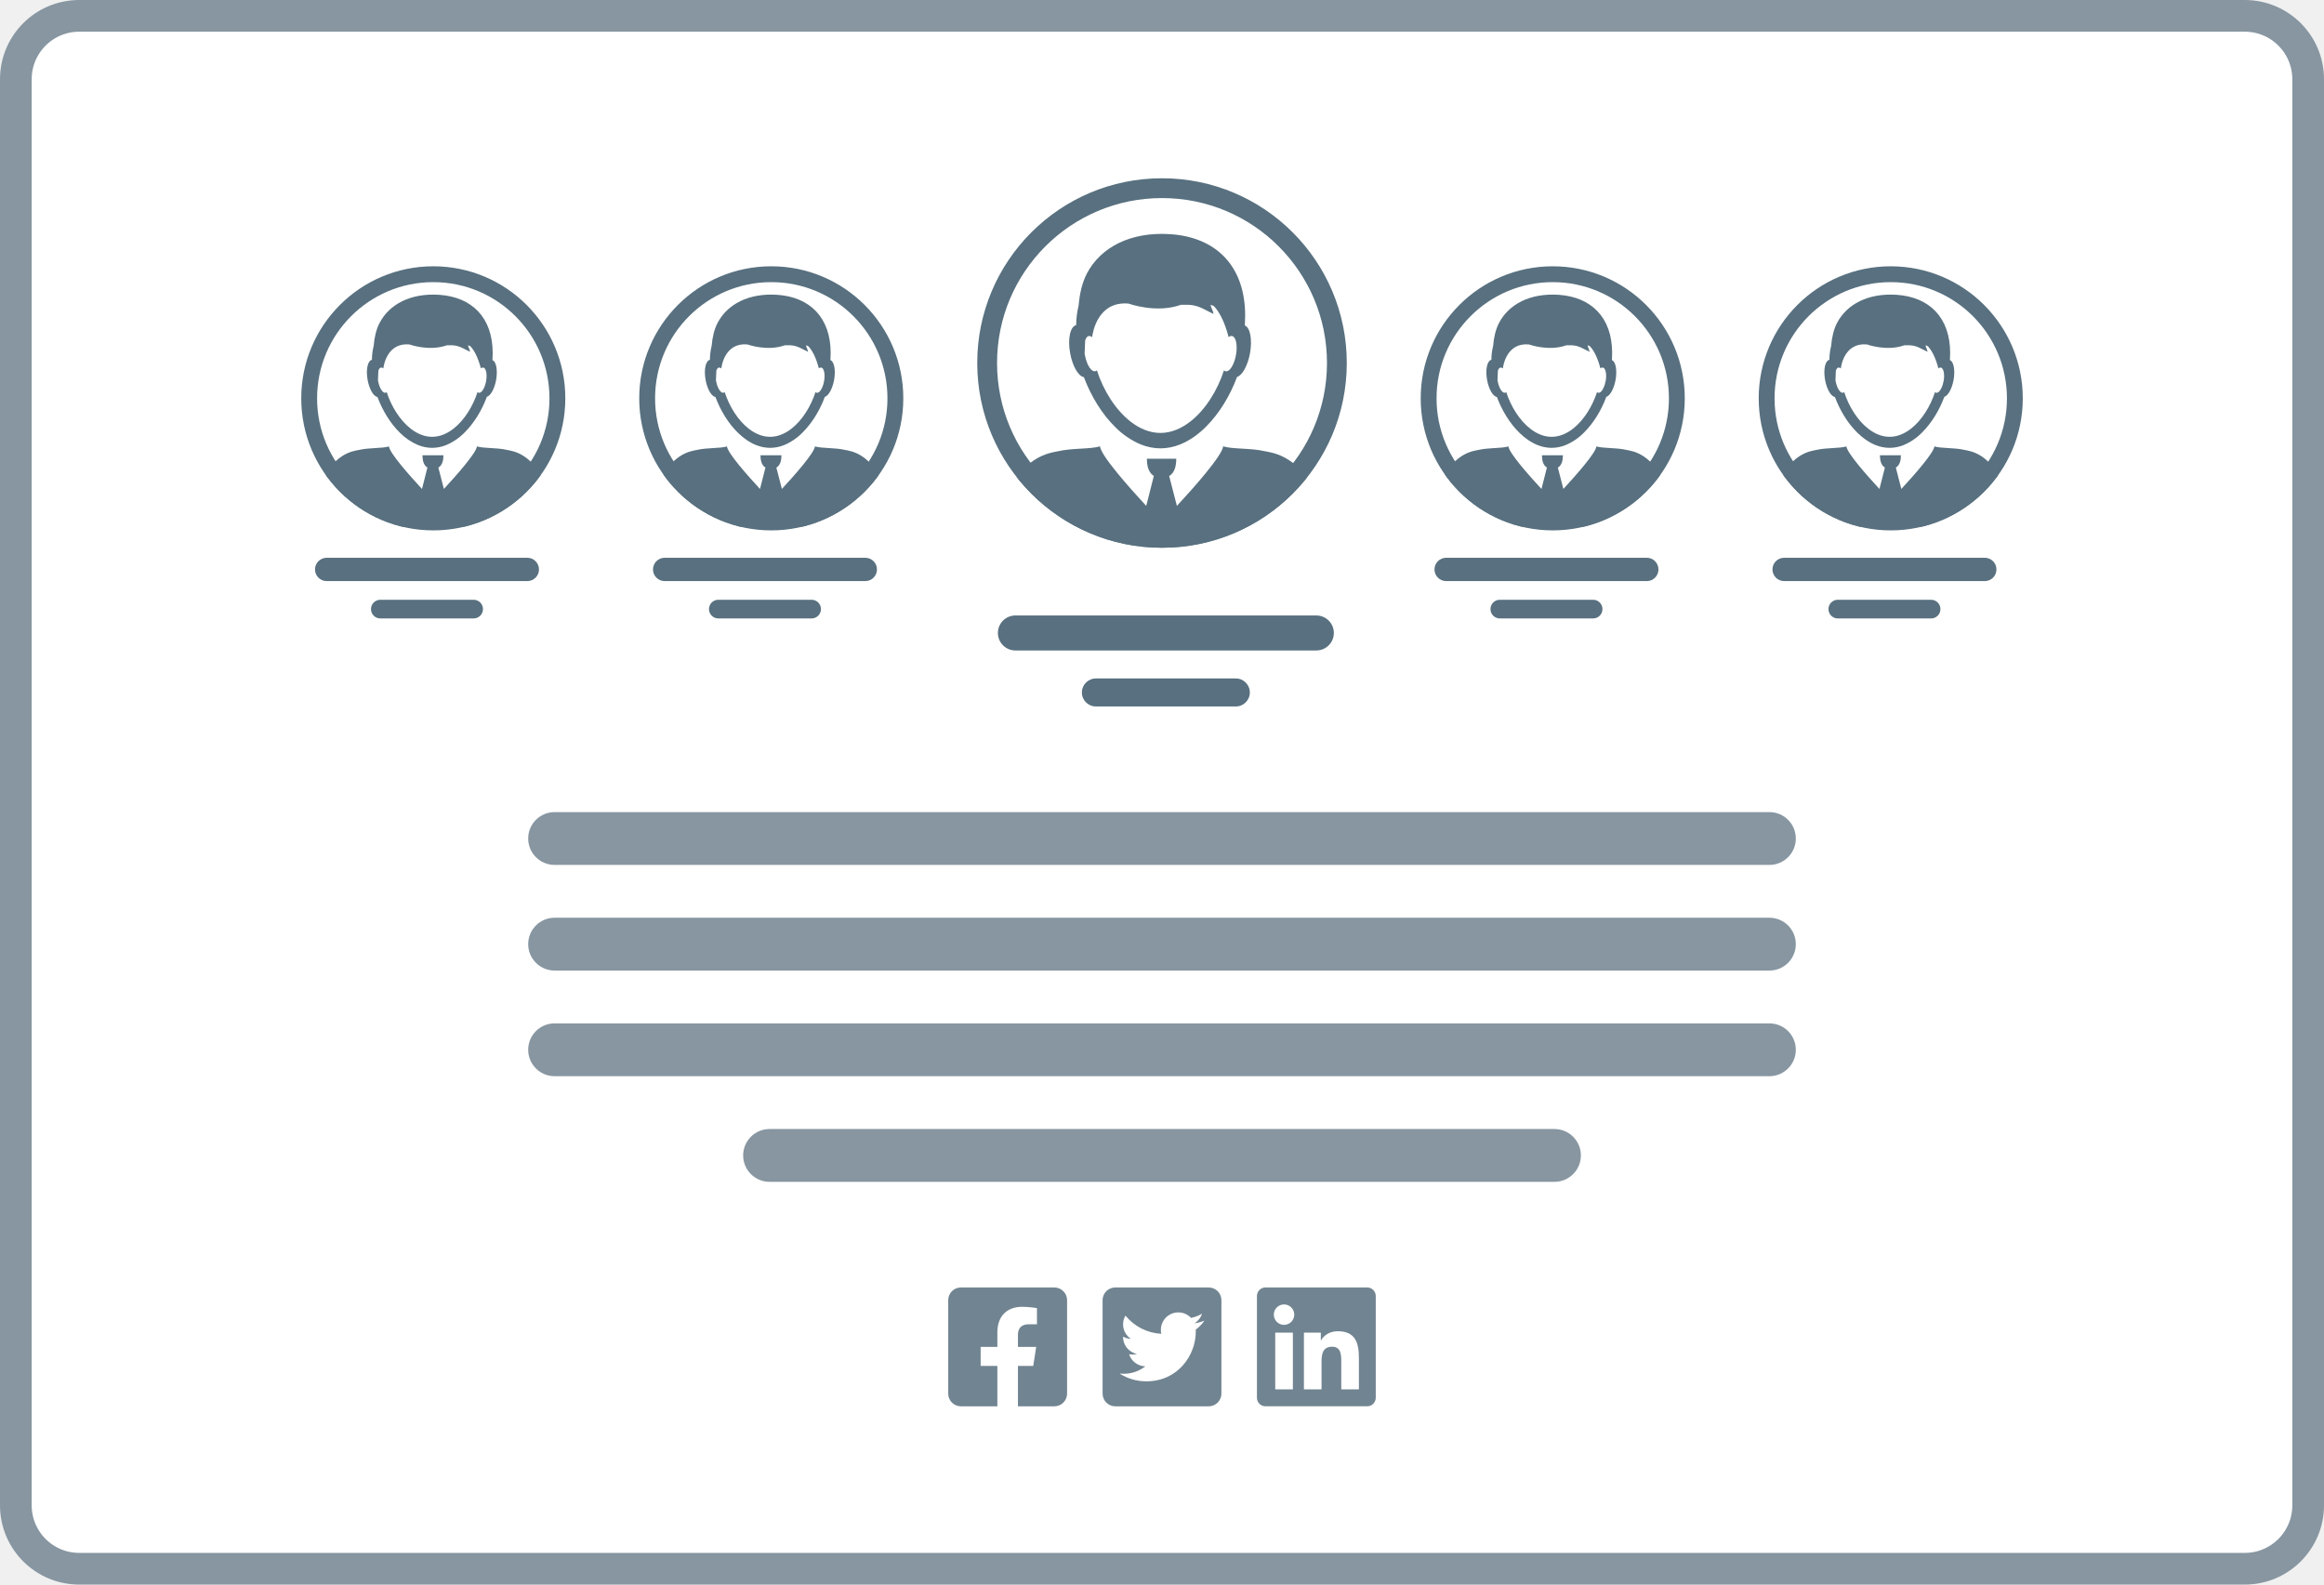
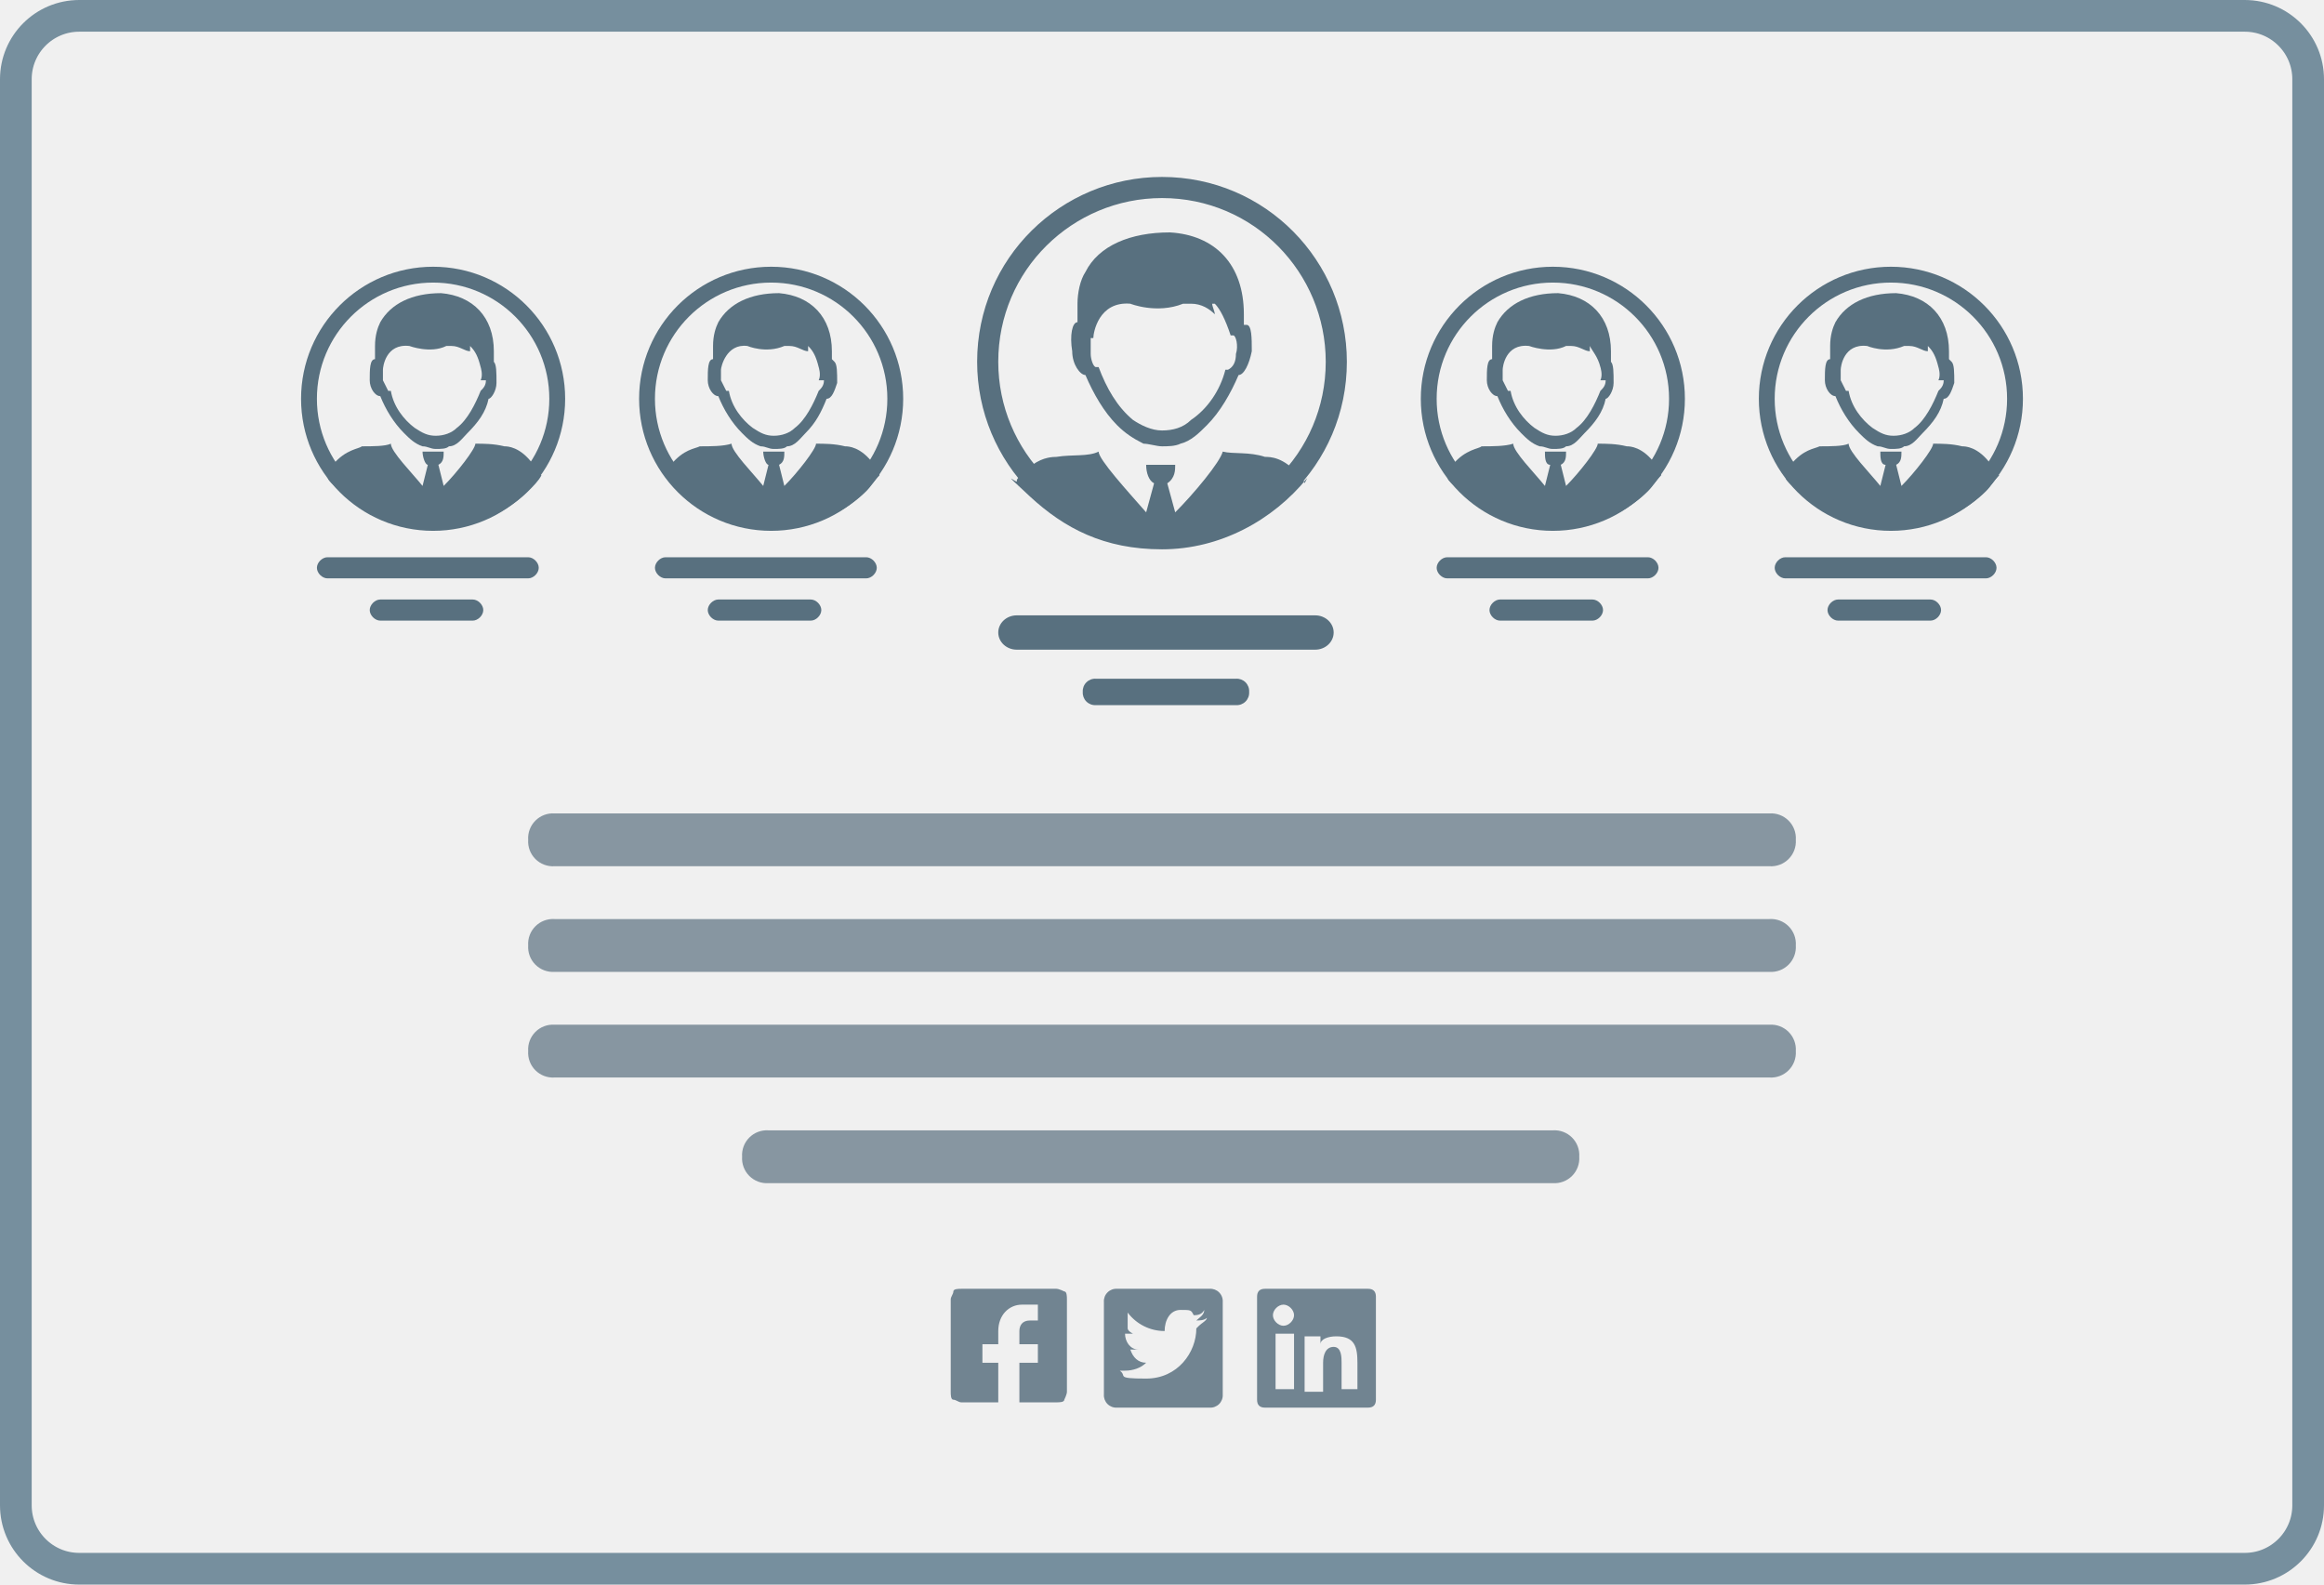
- <svg xmlns="http://www.w3.org/2000/svg" width="88" height="60" fill="none">
-   <style>.B{fill:#fff}.C{fill:#58707f}.D{stroke:#58707f}.E{stroke-width:.6}</style>
-   <rect x=".6" y=".6" width="86.8" height="58.8" rx="2.4" class="B" />
-   <rect x=".6" y=".6" width="86.8" height="58.8" rx="2.4" stroke="#8796a1" stroke-width="1.2" />
-   <g class="C">
-     <rect x="11.928" y="21.12" width="8.481" height=".883" rx=".442" />
-     <rect x="14.048" y="22.71" width="4.24" height=".707" rx=".353" />
+ <svg xmlns="http://www.w3.org/2000/svg" viewBox="0 0 88 60">
+   <style>.H{fill:none}.I{fill:#58707f}.J{stroke:#58707f}.K{stroke-width:.6}</style>
+   <rect x=".6" y=".6" width="86.8" height="58.8" rx="2.4" stroke="#768f9e" stroke-width="1.2" class="H" />
+   <g class="I">
+     <path d="M12.4 21.1H20c.2 0 .4.2.4.4h0c0 .2-.2.4-.4.4h-7.6c-.2 0-.4-.2-.4-.4h0c0-.2.2-.4.4-.4z" />
+     <use href="#B" />
+     <path d="M18.7 13.6v-.3c0-1.3-.8-2.1-2-2.2-1.1 0-1.9.4-2.3 1.1-.1.2-.2.5-.2.9v.5h0c-.2 0-.2.4-.2.8 0 .3.2.6.4.6.2.5.5 1 .9 1.4.2.2.4.4.7.5.2 0 .3.1.5.1s.4 0 .5-.1c.3 0 .5-.3.7-.5.4-.4.7-.8.8-1.3.1 0 .3-.3.3-.6 0-.4 0-.7-.1-.8zm-.3.8c0 .2-.1.3-.2.4-.2.5-.5 1.1-.9 1.4-.2.2-.5.3-.8.3s-.5-.1-.8-.3c-.4-.3-.8-.8-.9-1.4h-.1l-.2-.4V14h0c0-.1.1-1 1-.9 0 0 .8.3 1.4 0h.2c.3 0 .5.2.7.2v-.2c.2.2.3.4.4.8h0s.1.3 0 .5zm2.1 3.6c-.1.2-.3.4-.5.6-.6.6-1.5 1.1-2.4 1.3h-2.3c-.9-.2-1.7-.7-2.4-1.3s-.4-.4-.5-.7c0-.1.1-.2.2-.3.5-.6 1-.6 1.1-.7.4 0 .9 0 1.1-.1 0 .3.8 1.1 1.2 1.6l.2-.8c-.1 0-.2-.3-.2-.5h.8c0 .2 0 .4-.2.5l.2.8c.5-.5 1.2-1.4 1.2-1.6.3 0 .7 0 1.1.1.1 0 .6 0 1.1.7a1.44 1.44 0 0 0 .2.3z" />
  </g>
-   <g clip-path="url(#A)">
-     <rect x="11.407" y="10.083" width="9.999" height="10" rx="4.999" class="B" />
-     <g class="C">
-       <path d="M18.647 13.635l.009-.275c-.003-1.337-.787-2.114-2.024-2.197-1.078-.072-1.89.355-2.26 1.067-.125.239-.195.539-.222.864-.042.17-.066.346-.066.528h.004c-.166.033-.238.369-.169.757.063.355.224.631.373.652.189.507.486 1 .856 1.359a2.12 2.12 0 0 0 .687.464 1.44 1.44 0 0 0 .528.104 1.44 1.44 0 0 0 .528-.104 2.13 2.13 0 0 0 .709-.485c.36-.36.651-.844.835-1.342.142-.042.291-.308.352-.647.064-.37.002-.691-.141-.745zm-.239.794c-.033.188-.107.344-.185.41-.031.026-.063.039-.095.033-.017-.002-.033-.011-.047-.025-.171.531-.496 1.062-.907 1.383-.245.192-.521.31-.812.31-.285 0-.555-.113-.796-.297-.419-.32-.751-.857-.923-1.396-.014.013-.03.021-.047.024-.035.006-.073-.011-.108-.047-.073-.073-.139-.219-.171-.395l-.005-.034.015-.361c.016-.045.036-.081.062-.1.011-.009.024-.013.037-.015.029-.005.06.006.09.03.011-.107.145-.985.989-.907 0 0 .741.273 1.415.032h.208c.279.011.47.156.671.248-.008-.092-.078-.186-.075-.248a.44.44 0 0 1 .089.038c.144.154.283.411.395.832l.003.002c.029-.023.059-.033.088-.028.008.001.014.003.021.006.091.044.131.26.087.505zm2.634 5.516h-9.265a4.99 4.99 0 0 1 .2-1.192l.026-.086.035-.107.005-.012v-.001-.001c.527-1.409 1.353-1.464 1.541-1.508.4-.093.885-.054 1.143-.134.03.253.769 1.089 1.252 1.611l.206-.811c-.155-.093-.188-.296-.188-.466h.794c0 .171-.033.376-.192.468l.209.808c.484-.523 1.222-1.358 1.252-1.611.259.081.744.041 1.143.134.188.044 1.012.099 1.54 1.503l.042.116v.001l.027.095c.094.34.173.698.212 1.049.01.048.014.097.017.144z" />
-     </g>
+   <rect x="11.7" y="10.4" width="9.4" height="9.4" rx="4.7" class="H J K" />
+   <g class="I">
+     <use href="#C" />
+     <use href="#B" x="12.8" />
+     <path d="M31.5 13.6v-.3c0-1.3-.8-2.1-2-2.2-1.1 0-1.9.4-2.3 1.1-.1.2-.2.5-.2.9v.5h0 0c-.2 0-.2.4-.2.8 0 .3.2.6.4.6.2.5.5 1 .9 1.4.2.2.4.4.7.5.2 0 .3.1.5.1s.4 0 .5-.1c.3 0 .5-.3.7-.5.4-.4.6-.8.8-1.3.2 0 .3-.3.4-.6 0-.4 0-.7-.1-.8zm-.3.8c0 .2-.1.3-.2.4-.2.5-.5 1.1-.9 1.4-.2.2-.5.3-.8.3s-.5-.1-.8-.3c-.4-.3-.8-.8-.9-1.4h-.1l-.2-.4V14h0c0-.1.2-1 1-.9 0 0 .7.3 1.4 0h.2c.3 0 .5.2.7.2v-.2c.2.2.3.4.4.8h0s.1.3 0 .5zm2.1 3.6c-.2.2-.3.4-.5.6-.6.6-1.5 1.1-2.4 1.3h-2.3c-.9-.2-1.7-.7-2.4-1.3-.2-.2-.4-.4-.5-.7 0 0 .1-.2.2-.3.5-.6.9-.6 1.1-.7.4 0 .9 0 1.2-.1 0 .3.8 1.1 1.2 1.6l.2-.8c-.1 0-.2-.3-.2-.5h.8c0 .2 0 .4-.2.5l.2.8c.5-.5 1.2-1.4 1.2-1.6.3 0 .7 0 1.1.1.1 0 .6 0 1.1.7h0a1.44 1.44 0 0 0 .2.3z" />
  </g>
-   <rect x="11.707" y="10.383" width="9.399" height="9.4" rx="4.699" class="D E" />
-   <g class="C">
-     <rect x="24.726" y="21.12" width="8.481" height=".883" rx=".442" />
-     <rect x="26.846" y="22.71" width="4.24" height=".707" rx=".353" />
+   <rect x="24.5" y="10.4" width="9.4" height="9.4" rx="4.7" class="H J K" />
+   <g class="I">
+     <rect x="37.8" y="23.3" width="12.7" height="1.3" rx=".7" />
+     <path d="M41.5 25.7h5.3a.47.47 0 0 1 .5.5h0a.47.47 0 0 1-.5.5h-5.3a.47.47 0 0 1-.5-.5h0a.47.47 0 0 1 .5-.5zm5.6-13.4v-.4c0-1.9-1.1-3-2.8-3.1-1.5 0-2.7.5-3.2 1.5-.2.3-.3.8-.3 1.2v.7h0c-.2 0-.3.5-.2 1.1 0 .5.3.9.5.9.3.7.7 1.4 1.2 1.9.3.3.6.5 1 .7.2 0 .5.1.7.1s.5 0 .7-.1c.4-.1.7-.4 1-.7.5-.5.9-1.2 1.2-1.9.2 0 .4-.4.5-.9 0-.5 0-1-.2-1zm-.3 1.1c0 .3-.1.5-.3.6h-.1c-.2.8-.7 1.5-1.3 1.9-.3.3-.7.4-1.1.4s-.8-.2-1.1-.4c-.6-.5-1-1.2-1.3-2h-.1c-.1 0-.2-.3-.2-.5v-.5-.1h.1 0c0-.2.2-1.4 1.4-1.3 0 0 1 .4 2 0h.3c.4 0 .7.2.9.4 0-.1-.1-.3-.1-.4h.1c.2.2.4.6.6 1.2h0 .1c.1 0 .2.4.1.7zm2.7 4.7c-1.3 1.6-3.3 2.7-5.5 2.7s-3.7-.8-5-2-.4-.4-.5-.6c0-.1.2-.2.2-.3.1-.1.3-.2.4-.3.4-.3.8-.3.9-.3.6-.1 1.2 0 1.6-.2 0 .3 1.1 1.5 1.8 2.3l.3-1.1c-.2-.1-.3-.4-.3-.7h1.1c0 .2 0 .5-.3.7l.3 1.1c.7-.7 1.7-1.9 1.8-2.3.4.1 1 0 1.6.2.2 0 .7 0 1.3.7 0 0 .2.2.2.3z" />
  </g>
-   <g clip-path="url(#B)">
-     <rect x="24.205" y="10.083" width="9.999" height="10" rx="4.999" class="B" />
-     <g class="C">
-       <path d="M31.445 13.635l.009-.275c-.003-1.337-.787-2.114-2.024-2.197-1.078-.072-1.89.355-2.26 1.067-.125.239-.195.539-.222.864-.042.17-.066.346-.066.528h.004c-.166.033-.238.369-.169.757.063.355.224.631.373.652.189.507.486 1 .856 1.359.208.204.44.365.687.464a1.44 1.44 0 0 0 .528.104 1.44 1.44 0 0 0 .528-.104 2.13 2.13 0 0 0 .709-.485c.36-.36.651-.844.835-1.342.142-.042.291-.308.352-.647.064-.37.002-.691-.141-.745zm-.239.794c-.033.188-.107.344-.185.41-.031.026-.063.039-.095.033-.017-.002-.033-.011-.047-.025-.171.531-.496 1.062-.907 1.383-.245.192-.521.31-.812.31-.284 0-.555-.113-.796-.297-.419-.32-.75-.857-.923-1.396-.014.013-.03.021-.047.024-.035.006-.073-.011-.108-.047-.073-.073-.139-.219-.171-.395l-.005-.034.015-.361c.016-.045.035-.081.062-.1.011-.009.024-.013.037-.015.029-.005.06.006.09.03.011-.107.145-.985.989-.907 0 0 .741.273 1.415.032h.208c.279.011.47.156.671.248-.008-.092-.078-.186-.075-.248a.44.44 0 0 1 .089.038c.144.154.283.411.395.832l.003.002c.029-.023.059-.033.088-.028.008.001.014.003.021.006.091.044.131.26.087.505zm2.635 5.516h-9.265a4.99 4.99 0 0 1 .2-1.192l.026-.086.035-.107.005-.012v-.001-.001c.527-1.409 1.353-1.464 1.541-1.508.4-.093.885-.054 1.143-.134.03.253.769 1.089 1.252 1.611l.206-.811c-.155-.093-.188-.296-.188-.466h.794c0 .171-.033.376-.192.468l.209.808c.484-.523 1.222-1.358 1.252-1.611.259.081.744.041 1.143.134.188.044 1.012.099 1.54 1.503l.042.116v.001l.027.095a6.94 6.94 0 0 1 .213 1.049c.01.048.014.097.017.144z" />
-     </g>
+   <path d="M44,7.1h0c3.7,0,6.6,3,6.6,6.6h0c0,3.7-3,6.6-6.6,6.6h0c-3.7,0-6.6-3-6.6-6.6h0c0-3.7,3-6.6,6.6-6.6Z" stroke-width=".8" class="H J" />
+   <g class="I">
+     <use href="#C" x="29.6" />
+     <use href="#B" x="42.4" />
+     <path d="M61 13.6v-.3c0-1.3-.8-2.1-2-2.2-1.1 0-1.9.4-2.3 1.1-.1.2-.2.5-.2.9v.5h0c-.2 0-.2.4-.2.8 0 .3.2.6.4.6.2.5.5 1 .9 1.4.2.2.4.4.7.5.2 0 .3.1.5.1s.4 0 .5-.1c.3 0 .5-.3.7-.5.4-.4.7-.8.8-1.3.1 0 .3-.3.3-.6 0-.4 0-.7-.1-.8zm-.2.8c0 .2-.1.3-.2.4-.2.5-.5 1.1-.9 1.4-.2.2-.5.3-.8.3s-.5-.1-.8-.3c-.4-.3-.8-.8-.9-1.4h-.1l-.2-.4V14h0c0-.1.1-1 1-.9 0 0 .8.3 1.4 0h.2c.3 0 .5.2.7.2v-.2c.1.2.3.4.4.8h0s.1.3 0 .5zm2.1 3.6c-.2.2-.3.4-.5.6-.6.6-1.5 1.1-2.4 1.3h-2.3c-.9-.2-1.7-.7-2.4-1.3s-.4-.4-.5-.7c0-.1.1-.2.2-.3.5-.6 1-.6 1.1-.7.4 0 .9 0 1.2-.1 0 .3.8 1.1 1.2 1.6l.2-.8c-.2 0-.2-.3-.2-.5h.8c0 .2 0 .4-.2.5l.2.8c.5-.5 1.2-1.4 1.2-1.6.3 0 .7 0 1.1.1.1 0 .6 0 1.1.7a1.44 1.44 0 0 0 .2.3z" />
  </g>
-   <rect x="24.505" y="10.383" width="9.399" height="9.4" rx="4.699" class="D E" />
-   <g class="C">
-     <rect x="37.786" y="23.305" width="12.721" height="1.325" rx=".663" />
-     <rect x="40.966" y="25.69" width="6.36" height="1.06" rx=".53" />
+   <rect x="54.1" y="10.4" width="9.4" height="9.4" rx="4.7" class="H J K" />
+   <g class="I">
+     <use href="#C" x="42.4" />
+     <use href="#B" x="55.2" />
+     <path d="M73.8 13.6v-.3c0-1.3-.8-2.1-2-2.2-1.1 0-1.9.4-2.3 1.1-.1.2-.2.5-.2.9v.5h0 0c-.2 0-.2.4-.2.8 0 .3.2.6.4.6.2.5.5 1 .9 1.4.2.2.4.4.7.5.2 0 .3.1.5.1s.4 0 .5-.1c.3 0 .5-.3.7-.5.4-.4.7-.8.8-1.3.2 0 .3-.3.4-.6 0-.4 0-.7-.1-.8zm-.2.8c0 .2-.1.3-.2.4-.2.5-.5 1.1-.9 1.4-.2.2-.5.3-.8.3s-.5-.1-.8-.3c-.4-.3-.8-.8-.9-1.4h-.1l-.2-.4V14h0c0-.1.1-1 1-.9 0 0 .7.3 1.4 0h.2c.3 0 .5.2.7.2v-.2c.2.2.3.4.4.8h0s.1.3 0 .5zm2.1 3.6c-.2.2-.3.4-.5.6-.6.6-1.5 1.1-2.4 1.3h-2.3c-.9-.2-1.7-.7-2.4-1.3s-.4-.4-.5-.7c0-.1.1-.2.2-.3.5-.6.9-.6 1.1-.7.4 0 .9 0 1.1-.1 0 .3.8 1.1 1.2 1.6l.2-.8c-.2 0-.2-.3-.2-.5h.8c0 .2 0 .4-.2.5l.2.8c.5-.5 1.2-1.4 1.2-1.6.3 0 .7 0 1.1.1.1 0 .6 0 1.1.7h0a1.44 1.44 0 0 0 .2.3z" />
  </g>
-   <g clip-path="url(#C)">
-     <rect x="37.004" y="6.75" width="13.993" height="13.99" rx="6.995" class="B" />
-     <g class="C">
-       <path d="M47.137 12.326l.012-.385c-.005-1.871-1.101-2.958-2.832-3.074-1.508-.101-2.644.497-3.163 1.493-.174.335-.273.754-.311 1.21-.059.237-.092.484-.092.739h.006c-.233.047-.334.517-.236 1.059.089.497.314.883.521.912.265.709.681 1.399 1.198 1.902a2.97 2.97 0 0 0 .962.649 2.02 2.02 0 0 0 .739.146 2.02 2.02 0 0 0 .739-.146c.358-.143.693-.379.992-.679.503-.503.911-1.181 1.169-1.878.198-.059.407-.431.493-.906.09-.518.003-.968-.197-1.043zm-.335 1.112c-.047.263-.15.481-.258.574-.044.036-.089.054-.132.047a.11.11 0 0 1-.066-.035c-.239.744-.694 1.486-1.27 1.935-.343.269-.729.434-1.136.434-.398 0-.777-.158-1.113-.416-.586-.448-1.05-1.199-1.292-1.953-.02.018-.042.03-.066.033-.05.009-.102-.015-.152-.066-.102-.102-.194-.306-.239-.553l-.008-.048.021-.505c.023-.063.05-.113.087-.14.015-.012.033-.018.051-.021.04-.007.084.009.126.042.015-.15.203-1.379 1.384-1.27 0 0 1.037.382 1.98.045h.291c.391.015.658.218.939.347-.01-.129-.11-.26-.105-.347a.58.58 0 0 1 .125.053c.201.215.397.575.553 1.165l.005.003c.041-.032.083-.047.123-.039.011.002.02.005.03.009.128.062.183.364.122.706zm3.687 7.72H37.522c.029-.567.113-1.104.279-1.668l.036-.12.05-.15.008-.017v-.001-.002c.738-1.971 1.893-2.05 2.156-2.111.56-.131 1.238-.075 1.6-.188.042.355 1.076 1.524 1.752 2.255l.288-1.134c-.216-.131-.263-.415-.263-.652h1.112c0 .239-.047.526-.269.655l.293 1.131c.678-.732 1.71-1.901 1.752-2.255.362.113 1.041.057 1.6.188.263.062 1.417.138 2.155 2.104l.059.162v.002l.038.132c.132.476.242.977.297 1.468a1.41 1.41 0 0 1 .024.201z" />
-     </g>
-   </g>
-   <rect x="37.379" y="7.125" width="13.243" height="13.24" rx="6.62" stroke-width=".75" class="D" />
-   <g class="C">
-     <rect x="54.318" y="21.12" width="8.481" height=".883" rx=".442" />
-     <rect x="56.438" y="22.71" width="4.24" height=".707" rx=".353" />
-   </g>
-   <g clip-path="url(#D)">
-     <rect x="53.796" y="10.083" width="9.999" height="10" rx="4.999" class="B" />
-     <g class="C">
-       <path d="M61.037 13.635l.008-.275c-.003-1.337-.787-2.114-2.024-2.197-1.078-.072-1.89.355-2.26 1.067-.125.239-.195.539-.222.864-.042.17-.066.346-.066.528h.004c-.166.033-.238.369-.169.757.063.355.224.631.373.652.189.507.486 1 .856 1.359.208.204.44.365.687.464a1.44 1.44 0 0 0 .528.104 1.44 1.44 0 0 0 .528-.104 2.13 2.13 0 0 0 .709-.485c.36-.36.651-.844.835-1.342.142-.042.291-.308.352-.647.064-.37.002-.691-.141-.745zm-.239.794c-.033.188-.107.344-.185.41-.031.026-.063.039-.094.033-.017-.002-.033-.011-.047-.025-.171.531-.496 1.062-.907 1.383-.245.192-.521.31-.812.31-.285 0-.555-.113-.795-.297-.419-.32-.751-.857-.923-1.396-.014.013-.03.021-.047.024-.035.006-.073-.011-.108-.047-.073-.073-.139-.219-.171-.395l-.005-.034.015-.361c.016-.045.035-.081.062-.1.011-.009.024-.013.037-.015.029-.005.06.006.09.03.011-.107.145-.985.989-.907 0 0 .741.273 1.415.032h.208c.279.011.47.156.671.248-.008-.092-.078-.186-.075-.248a.44.44 0 0 1 .089.038c.144.154.283.411.395.832l.003.002c.029-.023.059-.033.088-.028a.09.09 0 0 1 .022.006c.091.044.131.26.087.505zm2.634 5.516h-9.265a4.99 4.99 0 0 1 .2-1.192l.026-.086.035-.107.005-.012v-.001-.001c.527-1.409 1.353-1.464 1.541-1.508.401-.093.885-.054 1.143-.134.03.253.769 1.089 1.252 1.611l.206-.811c-.155-.093-.188-.296-.188-.466h.794c0 .171-.033.376-.192.468l.209.808c.484-.523 1.222-1.358 1.252-1.611.259.081.744.041 1.143.134.188.044 1.012.099 1.539 1.503l.042.116v.001l.027.095a6.82 6.82 0 0 1 .213 1.049c.01.048.014.097.017.144z" />
-     </g>
-   </g>
-   <rect x="54.096" y="10.383" width="9.399" height="9.4" rx="4.699" class="D E" />
-   <g class="C">
-     <rect x="67.116" y="21.12" width="8.481" height=".883" rx=".442" />
-     <rect x="69.236" y="22.71" width="4.24" height=".707" rx=".353" />
-   </g>
-   <g clip-path="url(#E)">
-     <rect x="66.595" y="10.083" width="9.999" height="10" rx="4.999" class="B" />
-     <g class="C">
-       <path d="M73.835 13.635l.009-.275c-.003-1.337-.787-2.114-2.024-2.197-1.078-.072-1.89.355-2.26 1.067-.124.239-.195.539-.222.864-.042.17-.066.346-.066.528h.004c-.166.033-.238.369-.169.757.063.355.224.631.373.652.189.507.486 1 .856 1.359.208.204.44.365.687.464a1.44 1.44 0 0 0 .528.104 1.44 1.44 0 0 0 .528-.104 2.13 2.13 0 0 0 .709-.485c.36-.36.651-.844.835-1.342.142-.042.291-.308.352-.647.064-.37.002-.691-.141-.745zm-.239.794c-.033.188-.107.344-.185.41-.031.026-.063.039-.094.033-.017-.002-.033-.011-.047-.025-.171.531-.496 1.062-.907 1.383-.245.192-.521.31-.812.31-.285 0-.555-.113-.796-.297-.419-.32-.75-.857-.923-1.396-.014.013-.03.021-.047.024-.035.006-.073-.011-.108-.047-.073-.073-.138-.219-.171-.395l-.005-.034.015-.361c.016-.045.035-.081.062-.1.011-.009.024-.013.037-.015.029-.005.06.006.09.03.011-.107.145-.985.989-.907 0 0 .741.273 1.415.032h.208c.279.011.47.156.671.248-.008-.092-.078-.186-.075-.248a.44.44 0 0 1 .089.038c.144.154.284.411.395.832l.003.002c.029-.023.059-.033.088-.028a.09.09 0 0 1 .022.006c.091.044.131.26.087.505zm2.634 5.516h-9.265a4.94 4.94 0 0 1 .2-1.192l.026-.086.035-.107.005-.012v-.001-.001c.527-1.409 1.353-1.464 1.541-1.508.4-.093.885-.054 1.143-.134.03.253.769 1.089 1.252 1.611l.206-.811c-.155-.093-.188-.296-.188-.466h.794c0 .171-.033.376-.192.468l.209.808c.484-.523 1.222-1.358 1.252-1.611.259.081.744.041 1.143.134.188.044 1.012.099 1.54 1.503l.042.116v.001l.027.095a6.94 6.94 0 0 1 .213 1.049c.01.048.014.097.017.144z" />
-     </g>
-   </g>
-   <rect x="66.895" y="10.383" width="9.399" height="9.4" rx="4.699" class="D E" />
-   <g fill="#8796a1">
-     <rect x="20" y="30.75" width="48" height="2" rx="1" />
-     <rect x="20" y="34.75" width="48" height="2" rx="1" />
-     <rect x="20" y="38.75" width="48" height="2" rx="1" />
-     <rect x="28.14" y="42.75" width="31.721" height="2" rx="1" />
-   </g>
-   <path d="M39.923 48.75h-3.536a.48.48 0 0 0-.482.482v3.536a.48.48 0 0 0 .482.482h1.379v-1.53h-.633V51h.633v-.549c0-.624.372-.969.941-.969.273 0 .558.049.558.049v.613h-.314c-.309 0-.406.192-.406.389V51h.691l-.111.72h-.58v1.53h1.379c.128 0 .251-.051.341-.141a.48.48 0 0 0 .141-.341v-3.536a.48.48 0 0 0-.141-.341c-.09-.09-.213-.141-.341-.141zm5.845 0h-3.536c-.266 0-.482.216-.482.482v3.536c0 .266.216.482.482.482h3.536c.266 0 .482-.216.482-.482v-3.536c0-.266-.216-.482-.482-.482zm-.491 1.595l.002.085c0 .871-.663 1.874-1.874 1.874-.374 0-.72-.108-1.012-.295a1.39 1.39 0 0 0 .159.008 1.32 1.32 0 0 0 .818-.281.66.66 0 0 1-.616-.457.71.71 0 0 0 .297-.012.66.66 0 0 1-.527-.647v-.008a.66.66 0 0 0 .297.083c-.09-.06-.164-.142-.216-.237a.66.66 0 0 1-.078-.311.65.65 0 0 1 .089-.332 1.87 1.87 0 0 0 1.358.689.66.66 0 0 1 .643-.81c.19 0 .361.079.481.208a1.29 1.29 0 0 0 .418-.159.66.66 0 0 1-.289.363 1.31 1.31 0 0 0 .38-.102c-.089.132-.202.248-.33.342zm6.496-1.595h-3.858c-.177 0-.32.146-.32.324v3.851c0 .179.144.324.32.324h3.858c.177 0 .321-.146.321-.324v-3.851c0-.179-.145-.324-.321-.324zm-2.818 3.857h-.667V50.46h.668v2.148h-.001zm-.334-2.441c-.214 0-.387-.174-.387-.387s.173-.387.387-.387.387.174.387.387-.173.387-.387.387zm2.834 2.441h-.667v-1.045c0-.249-.005-.569-.346-.569-.348 0-.401.271-.401.551v1.063h-.667V50.46h.64v.293h.009c.089-.169.307-.346.632-.346.675 0 .801.445.801 1.024v1.177z" fill="#718491" />
+   <rect x="66.9" y="10.4" width="9.4" height="9.4" rx="4.7" class="H J K" />
+   <path d="M21 30.8h46a.94.94 0 0 1 1 1h0a.94.94 0 0 1-1 1H21a.94.94 0 0 1-1-1h0a.94.94 0 0 1 1-1zm0 4h46a.94.94 0 0 1 1 1h0a.94.94 0 0 1-1 1H21a.94.94 0 0 1-1-1h0a.94.94 0 0 1 1-1zm0 4h46a.94.94 0 0 1 1 1h0a.94.94 0 0 1-1 1H21a.94.94 0 0 1-1-1h0a.94.94 0 0 1 1-1zm8.1 4h29.7a.94.94 0 0 1 1 1h0a.94.94 0 0 1-1 1H29.1a.94.94 0 0 1-1-1h0a.94.94 0 0 1 1-1z" fill="#8796a1" />
+   <path d="M39.9 48.8h-3.5c-.1 0-.3 0-.3.1s-.1.2-.1.3v3.5c0 .1 0 .3.1.3s.2.1.3.1h1.4v-1.5h-.6v-.7h.6v-.5c0-.6.4-1 .9-1h.6v.6H39c-.3 0-.4.2-.4.4v.5h.7v.7h-.7v1.5H40c.1 0 .3 0 .3-.1 0 0 .1-.2.1-.3v-3.5c0-.1 0-.3-.1-.3 0 0-.2-.1-.3-.1zm5.9 0h-3.5a.47.47 0 0 0-.5.5v3.5a.47.47 0 0 0 .5.5h3.5a.47.47 0 0 0 .5-.5v-3.5a.47.47 0 0 0-.5-.5zm-.5 1.5c0 .9-.7 1.9-1.9 1.9s-.7-.1-1-.3h.2c.3 0 .6-.1.8-.3-.3 0-.5-.2-.6-.5h.3c-.3 0-.5-.3-.5-.6h0 .3s-.2-.1-.2-.2V50v-.3a1.75 1.75 0 0 0 1.4.7c0-.4.2-.8.6-.8s.4 0 .5.2c.1 0 .3 0 .4-.2 0 .2-.2.3-.3.4.1 0 .3 0 .4-.1 0 .1-.2.2-.3.3zm6.5-1.5h-3.9c-.2 0-.3.1-.3.3V53c0 .2.1.3.3.3h3.9c.2 0 .3-.1.3-.3v-3.9c0-.2-.1-.3-.3-.3zM49 52.6h-.7v-2.1h.7v2.1h0zm-.4-2.4c-.2 0-.4-.2-.4-.4s.2-.4.4-.4.4.2.4.4-.2.4-.4.4zm2.9 2.4h-.7v-1c0-.2 0-.6-.3-.6s-.4.3-.4.6v1.1h-.7v-2.1h.6v.3h0c0-.2.3-.3.6-.3.7 0 .8.4.8 1v1.2z" fill="#718491" />
  <defs>
-     <clipPath id="A">
-       <rect x="11.407" y="10.083" width="9.999" height="10" rx="4.999" class="B" />
-     </clipPath>
-     <clipPath id="B">
-       <rect x="24.205" y="10.083" width="9.999" height="10" rx="4.999" class="B" />
-     </clipPath>
-     <clipPath id="C">
-       <rect x="37.004" y="6.75" width="13.993" height="13.99" rx="6.995" class="B" />
-     </clipPath>
-     <clipPath id="D">
-       <rect x="53.796" y="10.083" width="9.999" height="10" rx="4.999" class="B" />
-     </clipPath>
-     <clipPath id="E">
-       <rect x="66.595" y="10.083" width="9.999" height="10" rx="4.999" class="B" />
-     </clipPath>
+     <path id="B" d="M14.4,22.7h3.5c.2,0,.4.2.4.4h0c0,.2-.2.4-.4.4h-3.5c-.2,0-.4-.2-.4-.4h0c0-.2.2-.4.4-.4Z" />
+     <path id="C" d="M25.2,21.1h7.6c.2,0,.4.2.4.4h0c0,.2-.2.4-.4.4h-7.6c-.2,0-.4-.2-.4-.4h0c0-.2.2-.4.4-.4Z" />
  </defs>
</svg>
